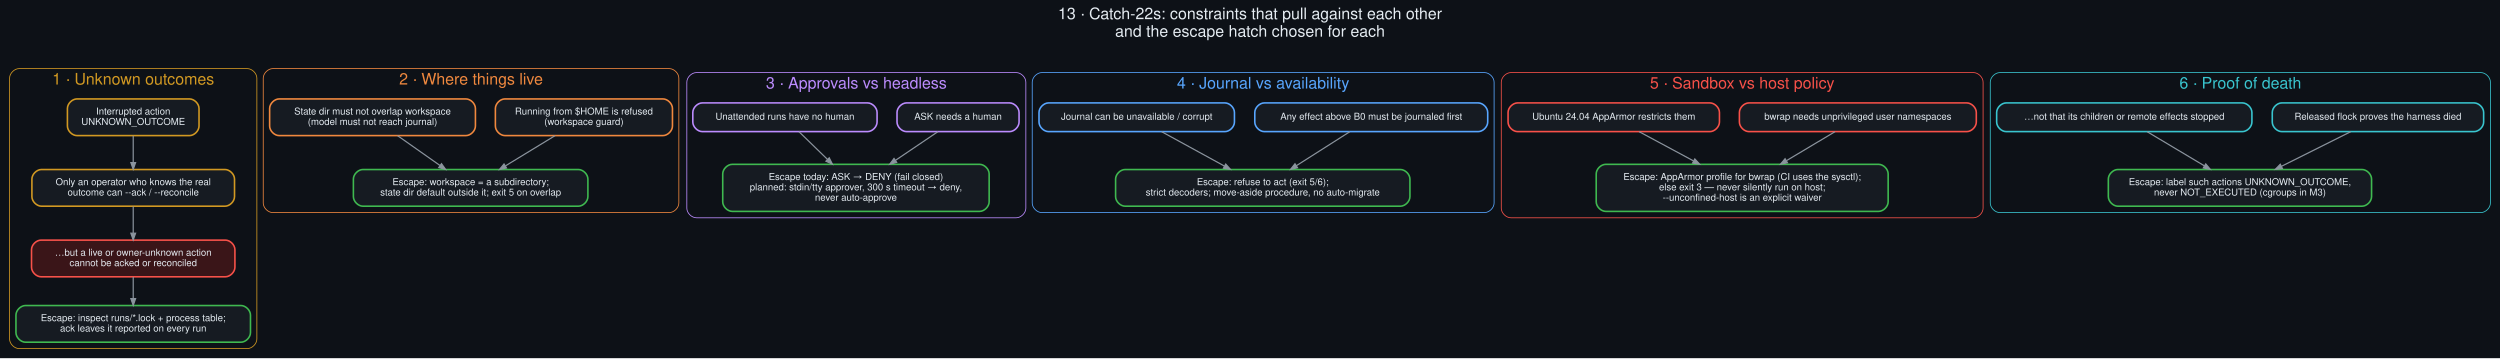
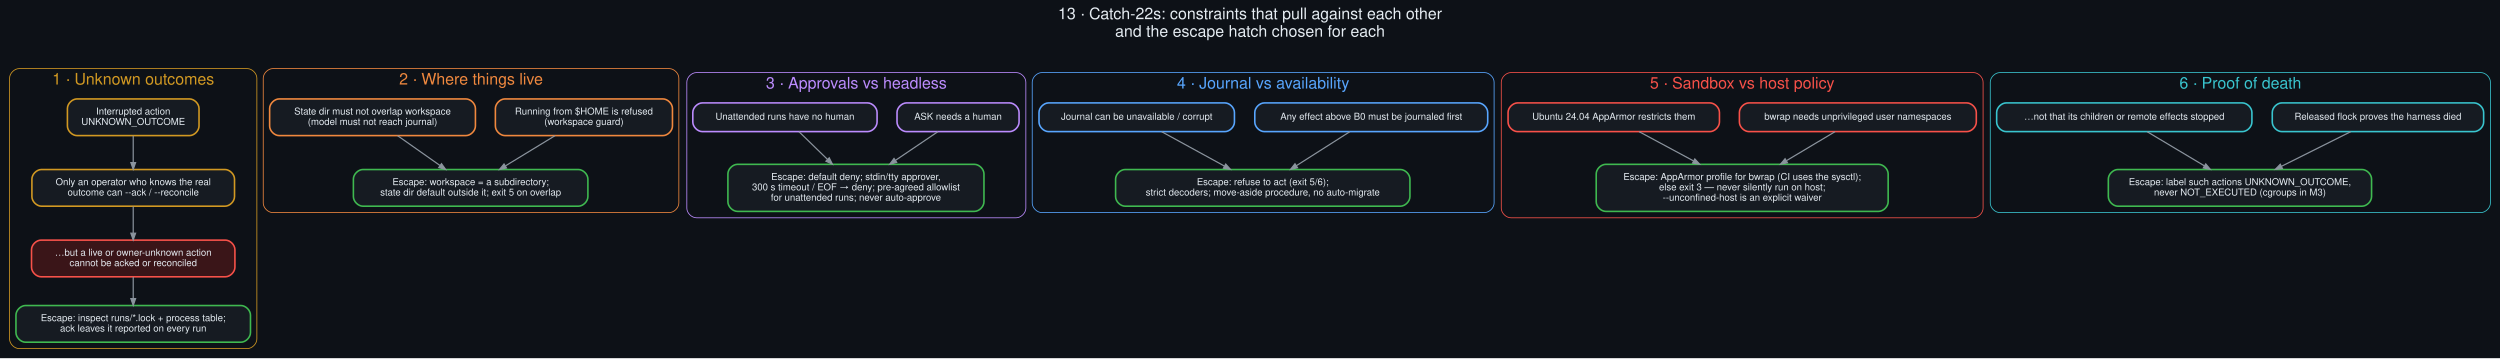
<svg xmlns="http://www.w3.org/2000/svg" width="3134pt" height="449pt" viewBox="0.00 0.00 3134.00 449.00">
  <g id="graph0" class="graph" transform="scale(1 1) rotate(0) translate(4 445)">
    <polygon fill="#0d1117" stroke="transparent" points="-4,4 -4,-445 3130,-445 3130,4 -4,4" />
    <text text-anchor="middle" x="1563" y="-421" font-family="Helvetica,sans-Serif" font-size="20.00" fill="#e6edf3">13 · Catch-22s: constraints that pull against each other</text>
    <text text-anchor="middle" x="1563" y="-399" font-family="Helvetica,sans-Serif" font-size="20.00" fill="#e6edf3">and the escape hatch chosen for each</text>
    <text text-anchor="middle" x="1563" y="-377" font-family="Helvetica,sans-Serif" font-size="20.00" fill="#e6edf3"> </text>
    <g id="clust1" class="cluster">
      <path fill="#0d1117" stroke="#d29922" d="M20,-8C20,-8 306,-8 306,-8 312,-8 318,-14 318,-20 318,-20 318,-347 318,-347 318,-353 312,-359 306,-359 306,-359 20,-359 20,-359 14,-359 8,-353 8,-347 8,-347 8,-20 8,-20 8,-14 14,-8 20,-8" />
      <text text-anchor="middle" x="163" y="-339" font-family="Helvetica,sans-Serif" font-size="20.00" fill="#d29922">1 · Unknown outcomes</text>
    </g>
    <g id="clust2" class="cluster">
      <path fill="#0d1117" stroke="#f0883e" d="M338,-178.5C338,-178.5 835,-178.5 835,-178.5 841,-178.5 847,-184.5 847,-190.5 847,-190.5 847,-347 847,-347 847,-353 841,-359 835,-359 835,-359 338,-359 338,-359 332,-359 326,-353 326,-347 326,-347 326,-190.5 326,-190.5 326,-184.5 332,-178.5 338,-178.5" />
      <text text-anchor="middle" x="586.5" y="-339" font-family="Helvetica,sans-Serif" font-size="20.00" fill="#f0883e">2 · Where things live</text>
    </g>
    <g id="clust3" class="cluster">
      <path fill="#0d1117" stroke="#bc8cff" d="M869,-172C869,-172 1270,-172 1270,-172 1276,-172 1282,-178 1282,-184 1282,-184 1282,-342 1282,-342 1282,-348 1276,-354 1270,-354 1270,-354 869,-354 869,-354 863,-354 857,-348 857,-342 857,-342 857,-184 857,-184 857,-178 863,-172 869,-172" />
      <text text-anchor="middle" x="1069.5" y="-334" font-family="Helvetica,sans-Serif" font-size="20.00" fill="#bc8cff">3 · Approvals vs headless</text>
    </g>
    <g id="clust4" class="cluster">
      <path fill="#0d1117" stroke="#58a6ff" d="M1302,-178.5C1302,-178.5 1857,-178.5 1857,-178.5 1863,-178.5 1869,-184.5 1869,-190.5 1869,-190.5 1869,-342 1869,-342 1869,-348 1863,-354 1857,-354 1857,-354 1302,-354 1302,-354 1296,-354 1290,-348 1290,-342 1290,-342 1290,-190.5 1290,-190.5 1290,-184.5 1296,-178.5 1302,-178.5" />
      <text text-anchor="middle" x="1579.5" y="-334" font-family="Helvetica,sans-Serif" font-size="20.00" fill="#58a6ff">4 · Journal vs availability</text>
    </g>
    <g id="clust5" class="cluster">
      <path fill="#0d1117" stroke="#f85149" d="M1890,-172C1890,-172 2470,-172 2470,-172 2476,-172 2482,-178 2482,-184 2482,-184 2482,-342 2482,-342 2482,-348 2476,-354 2470,-354 2470,-354 1890,-354 1890,-354 1884,-354 1878,-348 1878,-342 1878,-342 1878,-184 1878,-184 1878,-178 1884,-172 1890,-172" />
      <text text-anchor="middle" x="2180" y="-334" font-family="Helvetica,sans-Serif" font-size="20.00" fill="#f85149">5 · Sandbox vs host policy</text>
    </g>
    <g id="clust6" class="cluster">
      <path fill="#0d1117" stroke="#39c5cf" d="M2503,-178.5C2503,-178.5 3106,-178.5 3106,-178.5 3112,-178.5 3118,-184.5 3118,-190.5 3118,-190.5 3118,-342 3118,-342 3118,-348 3112,-354 3106,-354 3106,-354 2503,-354 2503,-354 2497,-354 2491,-348 2491,-342 2491,-342 2491,-190.5 2491,-190.5 2491,-184.5 2497,-178.5 2503,-178.5" />
      <text text-anchor="middle" x="2804.5" y="-334" font-family="Helvetica,sans-Serif" font-size="20.00" fill="#39c5cf">6 · Proof of death</text>
    </g>
    <g id="node1" class="node">
      <path fill="#161b22" stroke="#d29922" stroke-width="2" d="M233.5,-321C233.5,-321 92.5,-321 92.5,-321 86.5,-321 80.5,-315 80.5,-309 80.5,-309 80.5,-287 80.5,-287 80.5,-281 86.5,-275 92.5,-275 92.5,-275 233.5,-275 233.5,-275 239.5,-275 245.5,-281 245.5,-287 245.5,-287 245.5,-309 245.5,-309 245.5,-315 239.5,-321 233.5,-321" />
      <text text-anchor="middle" x="163" y="-301.4" font-family="Helvetica,sans-Serif" font-size="12.00" fill="#e6edf3">Interrupted action</text>
      <text text-anchor="middle" x="163" y="-288.4" font-family="Helvetica,sans-Serif" font-size="12.00" fill="#e6edf3">UNKNOWN_OUTCOME</text>
    </g>
    <g id="node2" class="node">
      <path fill="#161b22" stroke="#d29922" stroke-width="2" d="M278,-232.5C278,-232.5 48,-232.5 48,-232.5 42,-232.5 36,-226.5 36,-220.5 36,-220.5 36,-198.5 36,-198.5 36,-192.5 42,-186.5 48,-186.5 48,-186.5 278,-186.5 278,-186.5 284,-186.5 290,-192.5 290,-198.5 290,-198.5 290,-220.5 290,-220.5 290,-226.5 284,-232.5 278,-232.5" />
      <text text-anchor="middle" x="163" y="-212.9" font-family="Helvetica,sans-Serif" font-size="12.00" fill="#e6edf3">Only an operator who knows the real</text>
      <text text-anchor="middle" x="163" y="-199.9" font-family="Helvetica,sans-Serif" font-size="12.00" fill="#e6edf3">outcome can --ack / --reconcile</text>
    </g>
    <g id="edge1" class="edge">
      <path fill="none" stroke="#8b949e" stroke-width="1.5" d="M163,-274.72C163,-264.53 163,-252.29 163,-241.24" />
      <polygon fill="#8b949e" stroke="#8b949e" stroke-width="1.5" points="165.98,-241.2 163,-232.7 160.03,-241.2 165.98,-241.2" />
    </g>
    <g id="node3" class="node">
      <path fill="#3a1518" stroke="#f85149" stroke-width="2" d="M278.5,-144C278.5,-144 47.5,-144 47.5,-144 41.5,-144 35.5,-138 35.5,-132 35.5,-132 35.5,-110 35.5,-110 35.5,-104 41.5,-98 47.5,-98 47.5,-98 278.5,-98 278.5,-98 284.5,-98 290.5,-104 290.5,-110 290.5,-110 290.5,-132 290.5,-132 290.5,-138 284.5,-144 278.5,-144" />
      <text text-anchor="middle" x="163" y="-124.4" font-family="Helvetica,sans-Serif" font-size="12.00" fill="#e6edf3">…but a live or owner-unknown action</text>
      <text text-anchor="middle" x="163" y="-111.4" font-family="Helvetica,sans-Serif" font-size="12.00" fill="#e6edf3">cannot be acked or reconciled</text>
    </g>
    <g id="edge2" class="edge">
      <path fill="none" stroke="#8b949e" stroke-width="1.5" d="M163,-186.22C163,-176.03 163,-163.79 163,-152.74" />
      <polygon fill="#8b949e" stroke="#8b949e" stroke-width="1.5" points="165.98,-152.7 163,-144.2 160.03,-152.7 165.98,-152.7" />
    </g>
    <g id="node4" class="node">
      <path fill="#161b22" stroke="#3fb950" stroke-width="2" d="M298,-62C298,-62 28,-62 28,-62 22,-62 16,-56 16,-50 16,-50 16,-28 16,-28 16,-22 22,-16 28,-16 28,-16 298,-16 298,-16 304,-16 310,-22 310,-28 310,-28 310,-50 310,-50 310,-56 304,-62 298,-62" />
      <text text-anchor="middle" x="163" y="-42.4" font-family="Helvetica,sans-Serif" font-size="12.00" fill="#e6edf3">Escape: inspect runs/*.lock + process table;</text>
      <text text-anchor="middle" x="163" y="-29.4" font-family="Helvetica,sans-Serif" font-size="12.00" fill="#e6edf3">ack leaves it reported on every run</text>
    </g>
    <g id="edge3" class="edge">
      <path fill="none" stroke="#8b949e" stroke-width="1.5" d="M163,-97.72C163,-89.39 163,-79.79 163,-70.83" />
      <polygon fill="#8b949e" stroke="#8b949e" stroke-width="1.5" points="165.98,-70.66 163,-62.16 160.03,-70.66 165.98,-70.66" />
    </g>
    <g id="node5" class="node">
      <path fill="#161b22" stroke="#f0883e" stroke-width="2" d="M827,-321C827,-321 629,-321 629,-321 623,-321 617,-315 617,-309 617,-309 617,-287 617,-287 617,-281 623,-275 629,-275 629,-275 827,-275 827,-275 833,-275 839,-281 839,-287 839,-287 839,-309 839,-309 839,-315 833,-321 827,-321" />
      <text text-anchor="middle" x="728" y="-301.4" font-family="Helvetica,sans-Serif" font-size="12.00" fill="#e6edf3">Running from $HOME is refused</text>
      <text text-anchor="middle" x="728" y="-288.4" font-family="Helvetica,sans-Serif" font-size="12.00" fill="#e6edf3">(workspace guard)</text>
    </g>
    <g id="node7" class="node">
      <path fill="#161b22" stroke="#3fb950" stroke-width="2" d="M721,-232.5C721,-232.5 451,-232.5 451,-232.5 445,-232.5 439,-226.5 439,-220.5 439,-220.5 439,-198.5 439,-198.5 439,-192.5 445,-186.5 451,-186.5 451,-186.5 721,-186.5 721,-186.5 727,-186.5 733,-192.5 733,-198.5 733,-198.5 733,-220.5 733,-220.5 733,-226.5 727,-232.5 721,-232.5" />
      <text text-anchor="middle" x="586" y="-212.9" font-family="Helvetica,sans-Serif" font-size="12.00" fill="#e6edf3">Escape: workspace = a subdirectory;</text>
      <text text-anchor="middle" x="586" y="-199.9" font-family="Helvetica,sans-Serif" font-size="12.00" fill="#e6edf3">state dir default outside it; exit 5 on overlap</text>
    </g>
    <g id="edge4" class="edge">
      <path fill="none" stroke="#8b949e" stroke-width="1.5" d="M691.8,-274.95C672.86,-263.41 649.52,-249.19 629.59,-237.05" />
      <polygon fill="#8b949e" stroke="#8b949e" stroke-width="1.5" points="630.94,-234.39 622.13,-232.51 627.85,-239.47 630.94,-234.39" />
    </g>
    <g id="node6" class="node">
      <path fill="#161b22" stroke="#f0883e" stroke-width="2" d="M580,-321C580,-321 346,-321 346,-321 340,-321 334,-315 334,-309 334,-309 334,-287 334,-287 334,-281 340,-275 346,-275 346,-275 580,-275 580,-275 586,-275 592,-281 592,-287 592,-287 592,-309 592,-309 592,-315 586,-321 580,-321" />
      <text text-anchor="middle" x="463" y="-301.4" font-family="Helvetica,sans-Serif" font-size="12.00" fill="#e6edf3">State dir must not overlap workspace</text>
      <text text-anchor="middle" x="463" y="-288.4" font-family="Helvetica,sans-Serif" font-size="12.00" fill="#e6edf3">(model must not reach journal)</text>
    </g>
    <g id="edge5" class="edge">
      <path fill="none" stroke="#8b949e" stroke-width="1.5" d="M494.36,-274.95C510.55,-263.56 530.45,-249.57 547.56,-237.54" />
      <polygon fill="#8b949e" stroke="#8b949e" stroke-width="1.5" points="549.46,-239.83 554.7,-232.51 546.04,-234.97 549.46,-239.83" />
    </g>
    <g id="node8" class="node">
      <path fill="#161b22" stroke="#bc8cff" stroke-width="2" d="M1261.5,-316C1261.5,-316 1132.5,-316 1132.5,-316 1126.5,-316 1120.5,-310 1120.5,-304 1120.5,-304 1120.5,-292 1120.5,-292 1120.5,-286 1126.5,-280 1132.5,-280 1132.5,-280 1261.5,-280 1261.5,-280 1267.5,-280 1273.5,-286 1273.5,-292 1273.5,-292 1273.5,-304 1273.5,-304 1273.5,-310 1267.5,-316 1261.5,-316" />
      <text text-anchor="middle" x="1197" y="-294.9" font-family="Helvetica,sans-Serif" font-size="12.00" fill="#e6edf3">ASK needs a human</text>
    </g>
    <g id="node10" class="node">
-       <path fill="#161b22" stroke="#3fb950" stroke-width="2" d="M1224,-239C1224,-239 914,-239 914,-239 908,-239 902,-233 902,-227 902,-227 902,-192 902,-192 902,-186 908,-180 914,-180 914,-180 1224,-180 1224,-180 1230,-180 1236,-186 1236,-192 1236,-192 1236,-227 1236,-227 1236,-233 1230,-239 1224,-239" />
-       <text text-anchor="middle" x="1069" y="-219.4" font-family="Helvetica,sans-Serif" font-size="12.00" fill="#e6edf3">Escape today: ASK → DENY (fail closed)</text>
-       <text text-anchor="middle" x="1069" y="-206.4" font-family="Helvetica,sans-Serif" font-size="12.00" fill="#e6edf3">planned: stdin/tty approver, 300 s timeout → deny,</text>
-       <text text-anchor="middle" x="1069" y="-193.4" font-family="Helvetica,sans-Serif" font-size="12.00" fill="#e6edf3">never auto-approve</text>
+       <path fill="#161b22" stroke="#3fb950" stroke-width="2" d="M1217.5,-239C1217.5,-239 920.5,-239 920.5,-239 914.5,-239 908.5,-233 908.5,-227 908.5,-227 908.5,-192 908.5,-192 908.5,-186 914.5,-180 920.5,-180 920.5,-180 1217.5,-180 1217.5,-180 1223.5,-180 1229.5,-186 1229.5,-192 1229.5,-192 1229.5,-227 1229.5,-227 1229.5,-233 1223.5,-239 1217.5,-239" />
+       <text text-anchor="middle" x="1069" y="-219.4" font-family="Helvetica,sans-Serif" font-size="12.00" fill="#e6edf3">Escape: default deny; stdin/tty approver,</text>
+       <text text-anchor="middle" x="1069" y="-206.4" font-family="Helvetica,sans-Serif" font-size="12.00" fill="#e6edf3">300 s timeout / EOF → deny; pre-agreed allowlist</text>
+       <text text-anchor="middle" x="1069" y="-193.4" font-family="Helvetica,sans-Serif" font-size="12.00" fill="#e6edf3">for unattended runs; never auto-approve</text>
    </g>
    <g id="edge6" class="edge">
      <path fill="none" stroke="#8b949e" stroke-width="1.5" d="M1171.71,-279.91C1156.53,-269.65 1136.7,-256.25 1118.51,-243.96" />
      <polygon fill="#8b949e" stroke="#8b949e" stroke-width="1.5" points="1120.08,-241.43 1111.37,-239.13 1116.75,-246.36 1120.08,-241.43" />
    </g>
    <g id="node9" class="node">
      <path fill="#161b22" stroke="#bc8cff" stroke-width="2" d="M1083.5,-316C1083.5,-316 876.5,-316 876.5,-316 870.5,-316 864.5,-310 864.5,-304 864.5,-304 864.5,-292 864.5,-292 864.5,-286 870.5,-280 876.5,-280 876.5,-280 1083.5,-280 1083.5,-280 1089.5,-280 1095.5,-286 1095.5,-292 1095.5,-292 1095.5,-304 1095.5,-304 1095.5,-310 1089.5,-316 1083.5,-316" />
      <text text-anchor="middle" x="980" y="-294.9" font-family="Helvetica,sans-Serif" font-size="12.00" fill="#e6edf3">Unattended runs have no human</text>
    </g>
    <g id="edge7" class="edge">
      <path fill="none" stroke="#8b949e" stroke-width="1.5" d="M997.58,-279.91C1007.76,-270.02 1020.96,-257.19 1033.23,-245.27" />
      <polygon fill="#8b949e" stroke="#8b949e" stroke-width="1.5" points="1035.52,-247.19 1039.54,-239.13 1031.37,-242.93 1035.52,-247.19" />
    </g>
    <g id="node11" class="node">
      <path fill="#161b22" stroke="#58a6ff" stroke-width="2" d="M1849,-316C1849,-316 1581,-316 1581,-316 1575,-316 1569,-310 1569,-304 1569,-304 1569,-292 1569,-292 1569,-286 1575,-280 1581,-280 1581,-280 1849,-280 1849,-280 1855,-280 1861,-286 1861,-292 1861,-292 1861,-304 1861,-304 1861,-310 1855,-316 1849,-316" />
      <text text-anchor="middle" x="1715" y="-294.9" font-family="Helvetica,sans-Serif" font-size="12.00" fill="#e6edf3">Any effect above B0 must be journaled first</text>
    </g>
    <g id="node13" class="node">
      <path fill="#161b22" stroke="#3fb950" stroke-width="2" d="M1751.5,-232.5C1751.5,-232.5 1406.5,-232.5 1406.5,-232.5 1400.5,-232.5 1394.5,-226.5 1394.5,-220.5 1394.5,-220.5 1394.5,-198.5 1394.5,-198.5 1394.5,-192.5 1400.5,-186.5 1406.5,-186.5 1406.5,-186.5 1751.5,-186.5 1751.5,-186.5 1757.5,-186.5 1763.5,-192.5 1763.5,-198.5 1763.5,-198.5 1763.5,-220.5 1763.5,-220.5 1763.5,-226.5 1757.5,-232.5 1751.5,-232.5" />
      <text text-anchor="middle" x="1579" y="-212.9" font-family="Helvetica,sans-Serif" font-size="12.00" fill="#e6edf3">Escape: refuse to act (exit 5/6);</text>
      <text text-anchor="middle" x="1579" y="-199.9" font-family="Helvetica,sans-Serif" font-size="12.00" fill="#e6edf3">strict decoders; move-aside procedure, no auto-migrate</text>
    </g>
    <g id="edge8" class="edge">
      <path fill="none" stroke="#8b949e" stroke-width="1.5" d="M1688.13,-279.91C1669,-267.75 1642.93,-251.16 1621.06,-237.25" />
      <polygon fill="#8b949e" stroke="#8b949e" stroke-width="1.5" points="1622.59,-234.7 1613.82,-232.65 1619.39,-239.72 1622.59,-234.7" />
    </g>
    <g id="node12" class="node">
      <path fill="#161b22" stroke="#58a6ff" stroke-width="2" d="M1531.5,-316C1531.5,-316 1310.5,-316 1310.5,-316 1304.5,-316 1298.5,-310 1298.5,-304 1298.5,-304 1298.5,-292 1298.5,-292 1298.5,-286 1304.5,-280 1310.5,-280 1310.5,-280 1531.5,-280 1531.5,-280 1537.5,-280 1543.5,-286 1543.5,-292 1543.5,-292 1543.5,-304 1543.5,-304 1543.5,-310 1537.5,-316 1531.5,-316" />
      <text text-anchor="middle" x="1421" y="-294.9" font-family="Helvetica,sans-Serif" font-size="12.00" fill="#e6edf3">Journal can be unavailable / corrupt</text>
    </g>
    <g id="edge9" class="edge">
      <path fill="none" stroke="#8b949e" stroke-width="1.5" d="M1452.22,-279.91C1474.63,-267.64 1505.26,-250.87 1530.8,-236.89" />
      <polygon fill="#8b949e" stroke="#8b949e" stroke-width="1.5" points="1532.52,-239.34 1538.55,-232.65 1529.67,-234.12 1532.52,-239.34" />
    </g>
    <g id="node14" class="node">
      <path fill="#161b22" stroke="#f85149" stroke-width="2" d="M2461.5,-316C2461.5,-316 2188.5,-316 2188.5,-316 2182.5,-316 2176.5,-310 2176.5,-304 2176.5,-304 2176.5,-292 2176.5,-292 2176.5,-286 2182.5,-280 2188.5,-280 2188.5,-280 2461.5,-280 2461.5,-280 2467.5,-280 2473.5,-286 2473.5,-292 2473.5,-292 2473.5,-304 2473.5,-304 2473.5,-310 2467.5,-316 2461.5,-316" />
      <text text-anchor="middle" x="2325" y="-294.9" font-family="Helvetica,sans-Serif" font-size="12.00" fill="#e6edf3">bwrap needs unprivileged user namespaces</text>
    </g>
    <g id="node16" class="node">
      <path fill="#161b22" stroke="#3fb950" stroke-width="2" d="M2351,-239C2351,-239 2009,-239 2009,-239 2003,-239 1997,-233 1997,-227 1997,-227 1997,-192 1997,-192 1997,-186 2003,-180 2009,-180 2009,-180 2351,-180 2351,-180 2357,-180 2363,-186 2363,-192 2363,-192 2363,-227 2363,-227 2363,-233 2357,-239 2351,-239" />
      <text text-anchor="middle" x="2180" y="-219.4" font-family="Helvetica,sans-Serif" font-size="12.00" fill="#e6edf3">Escape: AppArmor profile for bwrap (CI uses the sysctl);</text>
      <text text-anchor="middle" x="2180" y="-206.4" font-family="Helvetica,sans-Serif" font-size="12.00" fill="#e6edf3">else exit 3 — never silently run on host;</text>
      <text text-anchor="middle" x="2180" y="-193.4" font-family="Helvetica,sans-Serif" font-size="12.00" fill="#e6edf3">--unconfined-host is an explicit waiver</text>
    </g>
    <g id="edge10" class="edge">
      <path fill="none" stroke="#8b949e" stroke-width="1.5" d="M2296.35,-279.91C2279.01,-269.56 2256.29,-256.01 2235.54,-243.63" />
      <polygon fill="#8b949e" stroke="#8b949e" stroke-width="1.5" points="2236.82,-240.93 2228,-239.13 2233.78,-246.04 2236.82,-240.93" />
    </g>
    <g id="node15" class="node">
      <path fill="#161b22" stroke="#f85149" stroke-width="2" d="M2139.5,-316C2139.5,-316 1898.5,-316 1898.5,-316 1892.5,-316 1886.5,-310 1886.5,-304 1886.5,-304 1886.5,-292 1886.5,-292 1886.5,-286 1892.5,-280 1898.5,-280 1898.5,-280 2139.5,-280 2139.5,-280 2145.5,-280 2151.5,-286 2151.5,-292 2151.5,-292 2151.5,-304 2151.5,-304 2151.5,-310 2145.5,-316 2139.5,-316" />
      <text text-anchor="middle" x="2019" y="-294.9" font-family="Helvetica,sans-Serif" font-size="12.00" fill="#e6edf3">Ubuntu 24.04 AppArmor restricts them</text>
    </g>
    <g id="edge11" class="edge">
      <path fill="none" stroke="#8b949e" stroke-width="1.5" d="M2050.81,-279.91C2070.24,-269.47 2095.73,-255.77 2118.94,-243.31" />
      <polygon fill="#8b949e" stroke="#8b949e" stroke-width="1.5" points="2120.62,-245.78 2126.7,-239.13 2117.81,-240.54 2120.62,-245.78" />
    </g>
    <g id="node17" class="node">
      <path fill="#161b22" stroke="#39c5cf" stroke-width="2" d="M3097.5,-316C3097.5,-316 2856.5,-316 2856.5,-316 2850.5,-316 2844.5,-310 2844.5,-304 2844.5,-304 2844.5,-292 2844.5,-292 2844.5,-286 2850.5,-280 2856.5,-280 2856.5,-280 3097.5,-280 3097.5,-280 3103.5,-280 3109.5,-286 3109.5,-292 3109.5,-292 3109.5,-304 3109.5,-304 3109.5,-310 3103.5,-316 3097.5,-316" />
      <text text-anchor="middle" x="2977" y="-294.9" font-family="Helvetica,sans-Serif" font-size="12.00" fill="#e6edf3">Released flock proves the harness died</text>
    </g>
    <g id="node19" class="node">
      <path fill="#161b22" stroke="#3fb950" stroke-width="2" d="M2957,-232.5C2957,-232.5 2651,-232.5 2651,-232.5 2645,-232.5 2639,-226.5 2639,-220.5 2639,-220.5 2639,-198.5 2639,-198.5 2639,-192.5 2645,-186.5 2651,-186.5 2651,-186.5 2957,-186.5 2957,-186.5 2963,-186.5 2969,-192.5 2969,-198.5 2969,-198.5 2969,-220.5 2969,-220.5 2969,-226.5 2963,-232.5 2957,-232.5" />
      <text text-anchor="middle" x="2804" y="-212.9" font-family="Helvetica,sans-Serif" font-size="12.00" fill="#e6edf3">Escape: label such actions UNKNOWN_OUTCOME,</text>
      <text text-anchor="middle" x="2804" y="-199.9" font-family="Helvetica,sans-Serif" font-size="12.00" fill="#e6edf3">never NOT_EXECUTED (cgroups in M3)</text>
    </g>
    <g id="edge12" class="edge">
      <path fill="none" stroke="#8b949e" stroke-width="1.5" d="M2942.82,-279.91C2918.07,-267.53 2884.16,-250.58 2856.05,-236.53" />
      <polygon fill="#8b949e" stroke="#8b949e" stroke-width="1.5" points="2857.22,-233.79 2848.29,-232.65 2854.56,-239.11 2857.22,-233.79" />
    </g>
    <g id="node18" class="node">
      <path fill="#161b22" stroke="#39c5cf" stroke-width="2" d="M2807,-316C2807,-316 2511,-316 2511,-316 2505,-316 2499,-310 2499,-304 2499,-304 2499,-292 2499,-292 2499,-286 2505,-280 2511,-280 2511,-280 2807,-280 2807,-280 2813,-280 2819,-286 2819,-292 2819,-292 2819,-304 2819,-304 2819,-310 2813,-316 2807,-316" />
      <text text-anchor="middle" x="2659" y="-294.9" font-family="Helvetica,sans-Serif" font-size="12.00" fill="#e6edf3">…not that its children or remote effects stopped</text>
    </g>
    <g id="edge13" class="edge">
      <path fill="none" stroke="#8b949e" stroke-width="1.5" d="M2687.65,-279.91C2708.13,-267.69 2736.09,-251.01 2759.46,-237.07" />
      <polygon fill="#8b949e" stroke="#8b949e" stroke-width="1.5" points="2761.1,-239.55 2766.88,-232.65 2758.05,-234.44 2761.1,-239.55" />
    </g>
  </g>
</svg>
